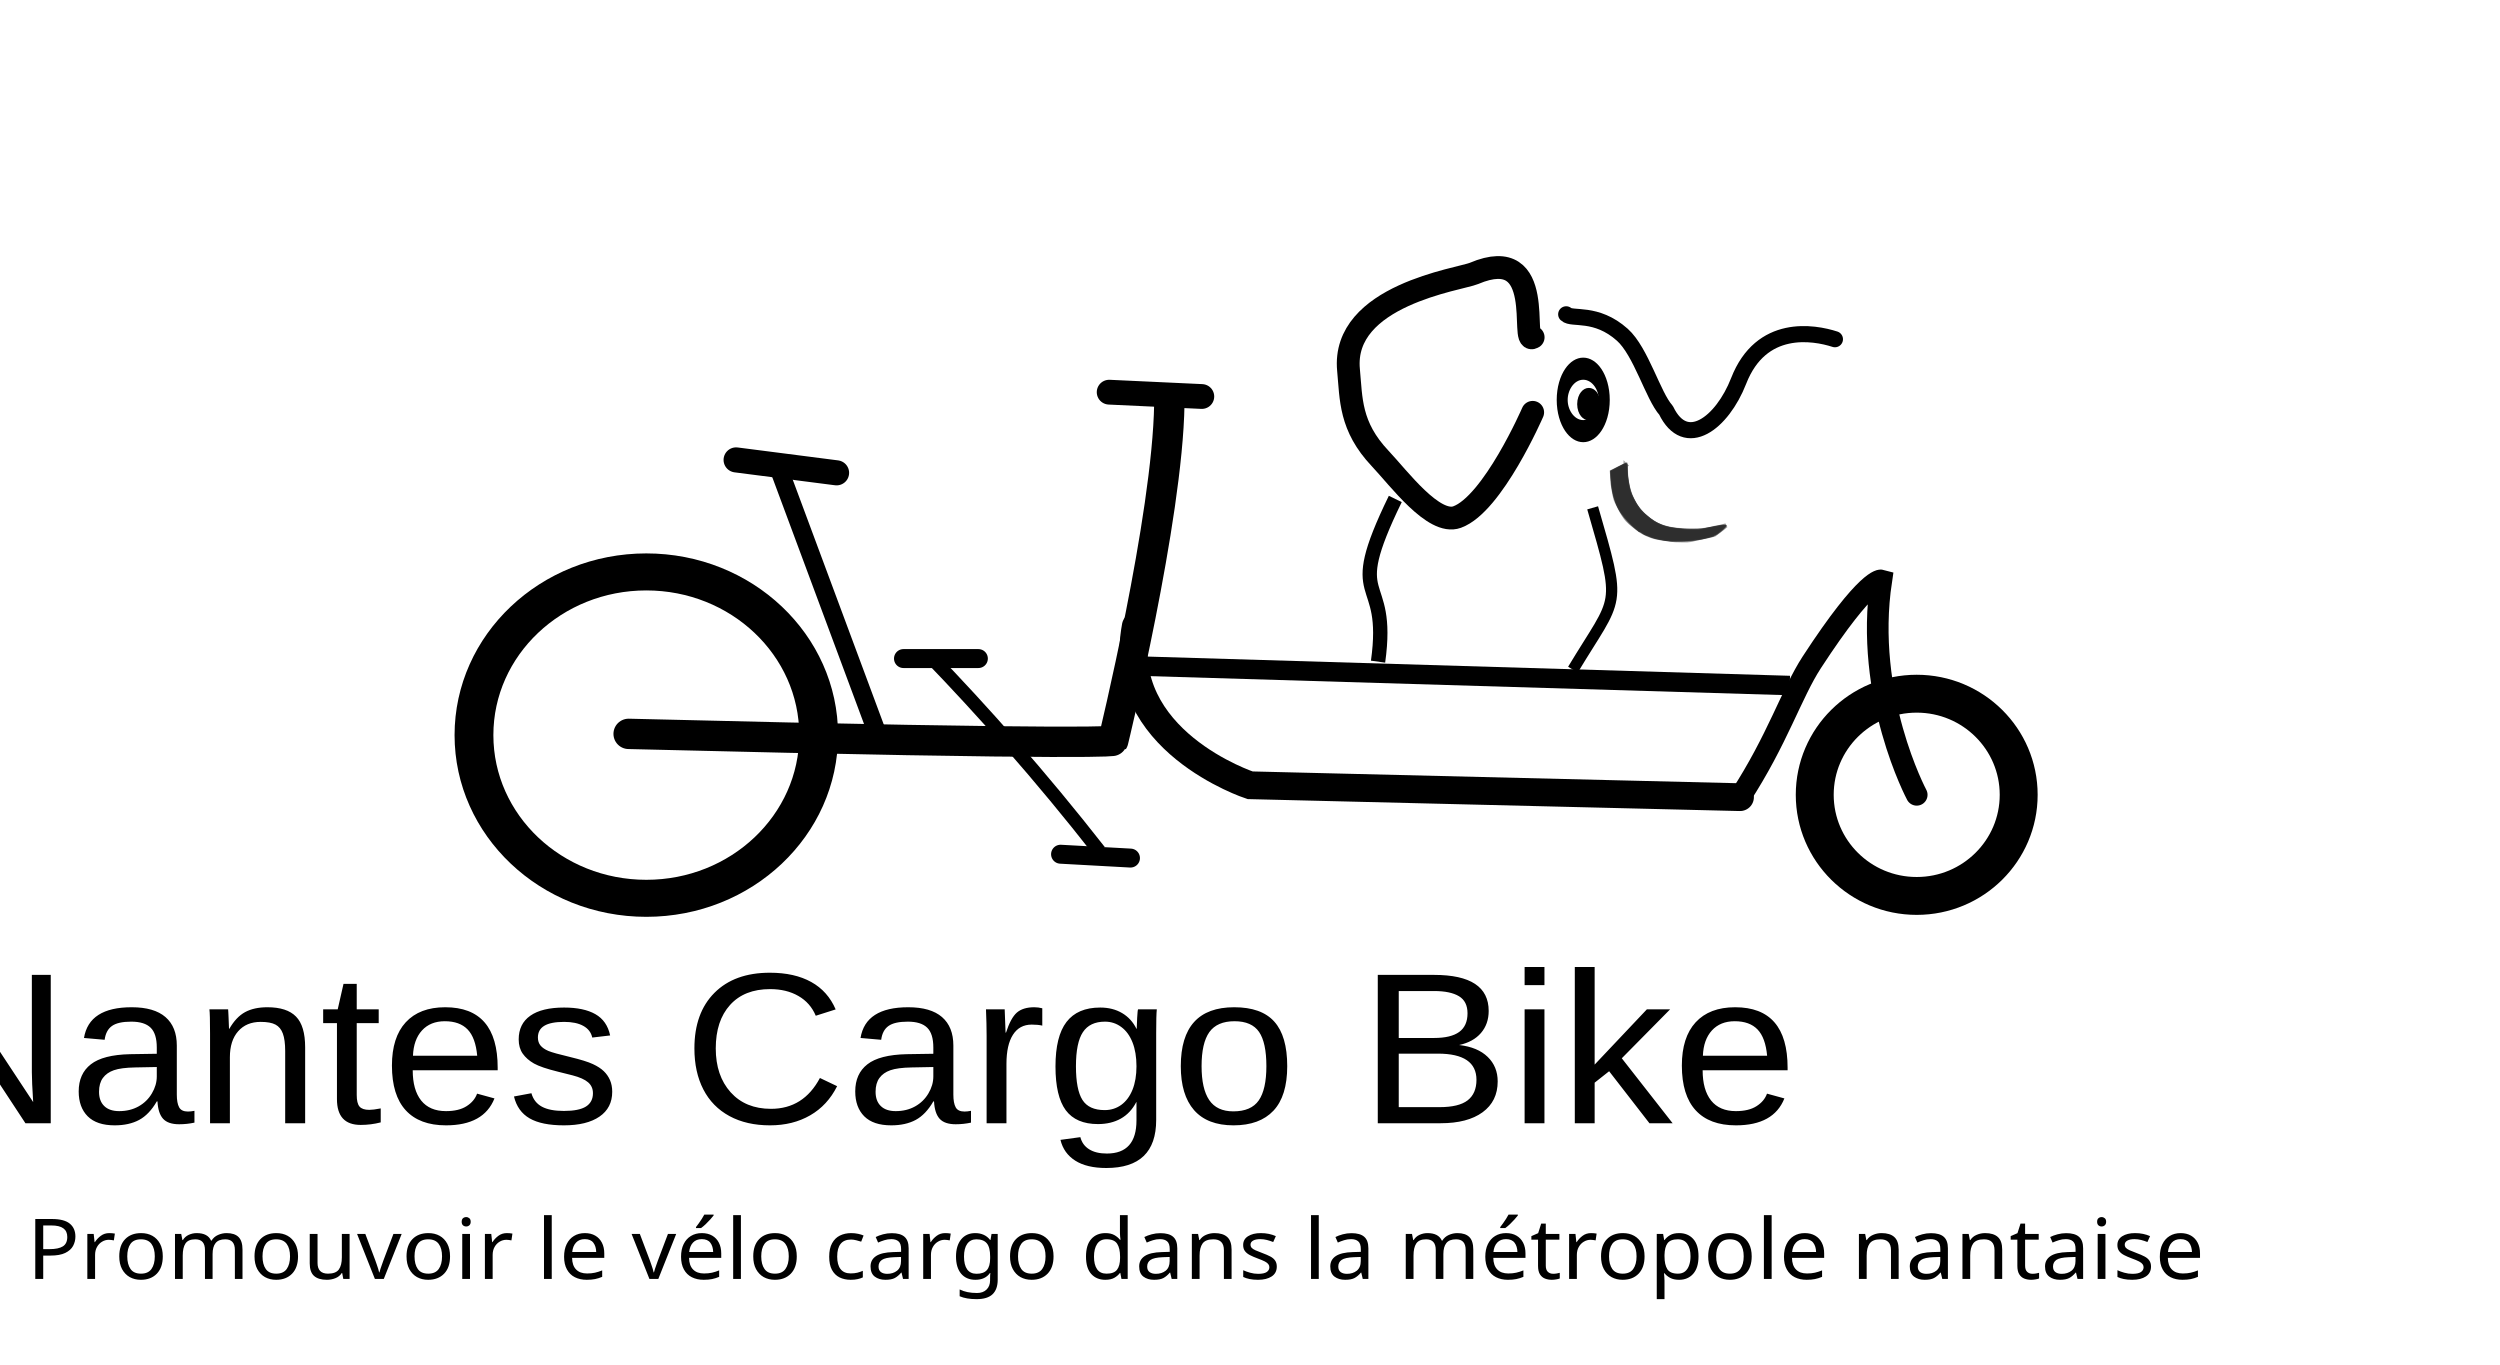
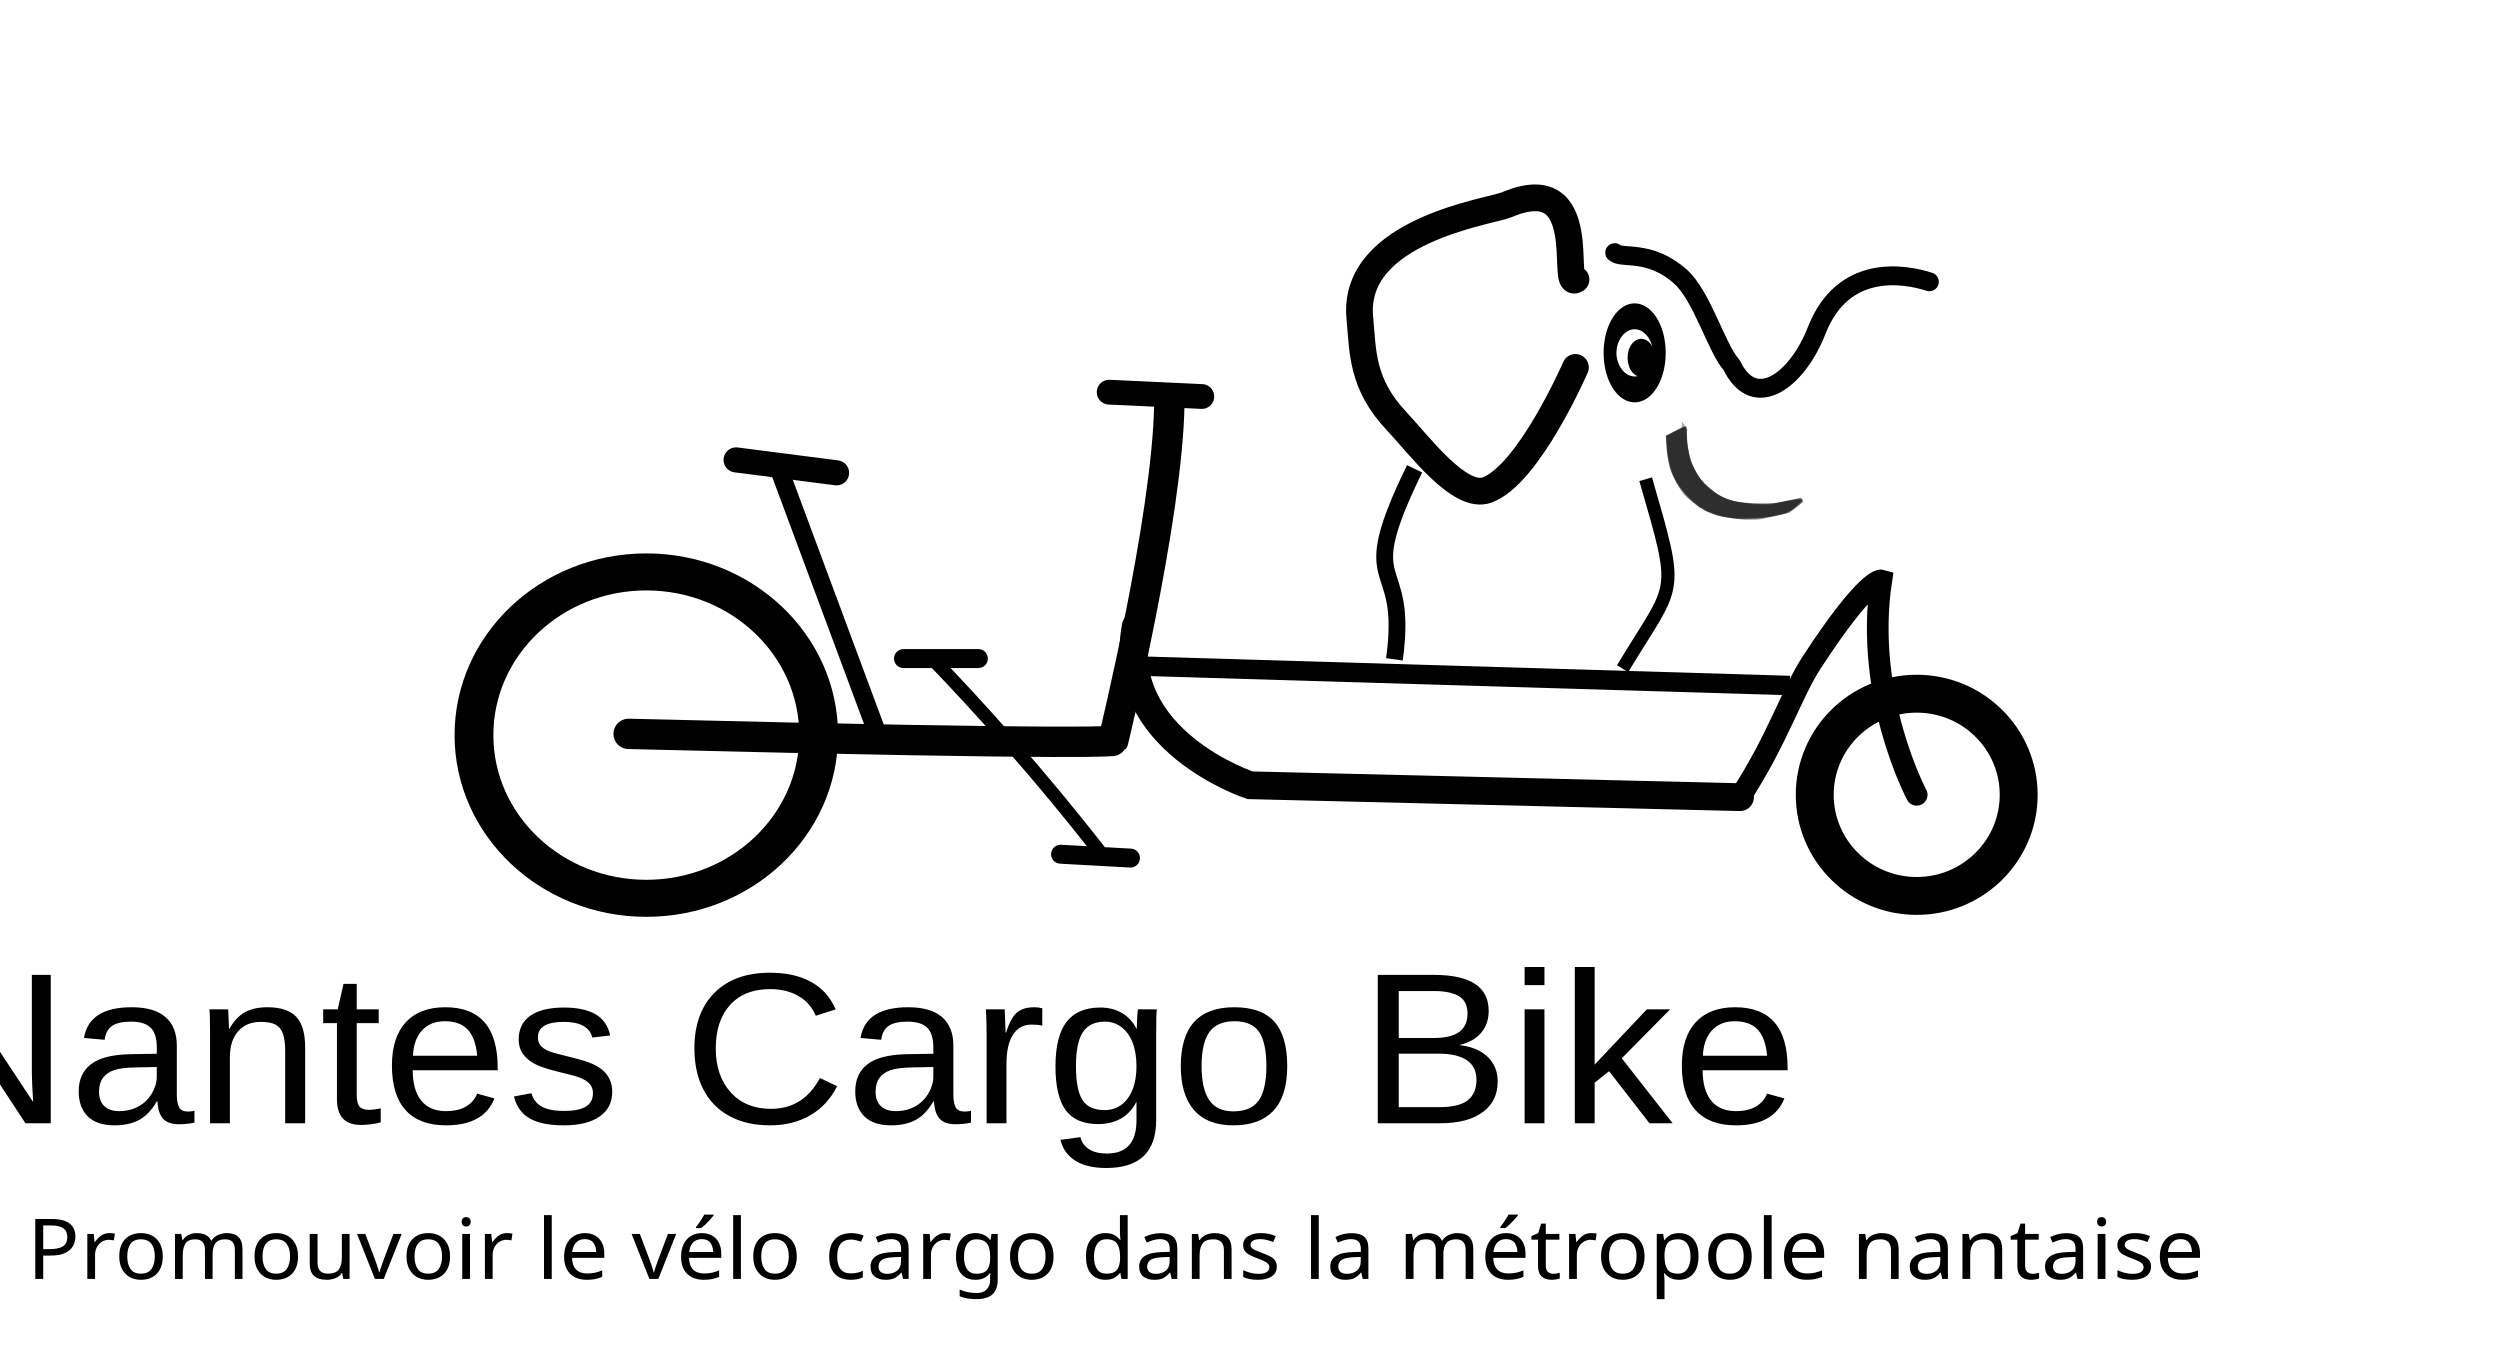
<svg xmlns="http://www.w3.org/2000/svg" width="634.121" height="346.041" id="svg2" version="1.1" style="fill:#000000;stroke:#000000;enable-background:new">
  <defs id="defs4">
    </defs>
  <g id="layer1" transform="translate(30.63528,-851.7758)">
    <path id="path2985" d="m 145.714,593.791 c 0,26.431 -21.586,47.857 -48.214,47.857 -26.628,0 -48.214,-21.426 -48.214,-47.857 0,-26.431 21.586,-47.857 48.214,-47.857 26.628,0 48.214,21.426 48.214,47.857 z" transform="matrix(0.906685,0,0,0.8649755,44.8993,524.6228)" style="fill:#000000;fill-opacity:0;stroke-width:10.857;stroke-miterlimit:4;stroke-opacity:1;stroke-dasharray:none" />
    <path id="path2985-5" d="m 145.714,593.791 c 0,26.431 -21.586,47.857 -48.214,47.857 -26.628,0 -48.214,-21.426 -48.214,-47.857 0,-26.431 21.586,-47.857 48.214,-47.857 26.628,0 48.214,21.426 48.214,47.857 z" transform="matrix(0.5364627,0,0,0.5359411,403.2303,735.1432)" style="fill:#000000;fill-opacity:0;stroke-width:17.931;stroke-miterlimit:4;stroke-opacity:1;stroke-dasharray:none" />
    <path d="M 193.119,1041.105 167.176,971.328" id="path4003" style="fill:none;stroke-width:4.647;stroke-linecap:butt;stroke-linejoin:miter;stroke-miterlimit:4;stroke-opacity:1;stroke-dasharray:none" />
    <path style="fill:none;stroke-width:3.434;stroke-linecap:butt;stroke-linejoin:miter;stroke-miterlimit:4;stroke-opacity:1;stroke-dasharray:none" d="m 248.225,1067.667 c -7.295,-9.329 -14.852,-18.452 -22.66,-27.355 -6.714,-7.655 -13.613,-15.148 -20.689,-22.47" id="path4007" />
    <path style="fill:none;stroke-width:4.807;stroke-linecap:round;stroke-linejoin:miter;stroke-miterlimit:4;stroke-opacity:1;stroke-dasharray:none" d="m 198.53,1018.819 18.997,0" id="path4011" />
    <path style="fill:none;stroke-width:4.807;stroke-linecap:round;stroke-linejoin:miter;stroke-miterlimit:4;stroke-opacity:1;stroke-dasharray:none" d="m 238.373,1068.448 17.734,0.977" id="path4015" />
    <path style="fill:none;stroke-width:6.359;stroke-linecap:round;stroke-linejoin:round;stroke-miterlimit:4;stroke-opacity:1;stroke-dasharray:none;marker-mid:none;marker-end:none" d="m 156.075,968.429 25.486,3.28" id="path4023" />
    <path style="fill:none;stroke-width:6.289;stroke-linecap:round;stroke-linejoin:round;stroke-miterlimit:4;stroke-opacity:1;stroke-dasharray:none;marker-mid:none;marker-end:none" d="m 250.702,951.251 23.501,1.097" id="path4023-0" />
-     <path style="fill:#000000;fill-opacity:0;stroke-width:7.077;stroke-linecap:round;stroke-linejoin:round;stroke-miterlimit:4;stroke-opacity:1;stroke-dasharray:none" id="path4438" d="m 220.714,816.648 c 0,5.523 -6.076,10 -13.571,10 -7.495,0 -13.571,-4.477 -13.571,-10 0,-5.523 6.076,-10 13.571,-10 7.495,0 13.571,4.477 13.571,10 z" transform="matrix(0.3931486,0,0,0.7921043,289.5118,306.3424)" />
-     <path style="fill:none;stroke-width:5.787;stroke-linecap:round;stroke-linejoin:round;stroke-miterlimit:4;stroke-opacity:1;stroke-dasharray:none" d="m 358.246,937.332 c -3.419,2.306 3.766,-24.169 -15.018,-16.2 -3.491,1.481 -33.634,5.484 -31.812,24.517 0.696,7.275 0.298,14.25 8.035,22.433 4.715,4.986 13.572,17.001 19.507,14.845 9.061,-3.292 19.169,-26.565 19.169,-26.565" id="path4524" />
    <path style="fill:none;stroke-width:7.699;stroke-linecap:round;stroke-linejoin:round;stroke-miterlimit:4;stroke-opacity:1;stroke-dasharray:none" d="m 128.816,1037.921 c 122.031,3.05 122.92,1.738 122.92,1.738 0,0 13.781,-56.444 14.226,-85.323" id="path4554" />
    <path style="fill:none;stroke-width:7.043;stroke-linecap:round;stroke-linejoin:miter;stroke-miterlimit:4;stroke-opacity:1;stroke-dasharray:none" d="m 257.454,1010.602 c -5.477,29.06 28.997,40.356 28.997,40.356 l 124.263,3.018" id="path4556" />
    <path style="fill:none;stroke-width:5.494;stroke-linecap:round;stroke-linejoin:miter;stroke-miterlimit:4;stroke-opacity:1;stroke-dasharray:none" d="m 410.714,1053.976 c 9.533,-14.63 13.082,-26.344 18.217,-34.225 14.167,-21.742 17.616,-20.764 17.616,-20.764 -4.433,29.309 8.989,54.393 8.989,54.393" id="path3014" />
-     <path style="fill:none;stroke-width:4.085;stroke-linecap:round;stroke-linejoin:round;stroke-miterlimit:4;stroke-opacity:1;stroke-dasharray:none" d="m 366.627,931.5 c 1.458,1.44 7.568,-0.775 14.246,5.192 4.734,4.231 7.807,15.543 11.086,19.165 4.972,10.331 14.242,3.235 18.411,-7.461 5.713,-14.657 19.049,-12.316 24.422,-10.578" id="path3786" />
-     <path style="fill:none;stroke-width:3.641;stroke-linecap:butt;stroke-linejoin:miter;stroke-miterlimit:4;stroke-opacity:1;stroke-dasharray:none" d="m 323.278,978.333 c -13.553,27.815 -1.117,17.987 -4.372,41.273" id="path3792" />
-     <path style="fill:none;stroke-width:1.374px;stroke-linecap:butt;stroke-linejoin:miter;stroke-opacity:1" d="M 295.318,982.379 z" id="path3794" />
-     <path style="fill:none;stroke-width:2.853;stroke-linecap:butt;stroke-linejoin:miter;stroke-miterlimit:4;stroke-opacity:1;stroke-dasharray:none" d="m 373.336,980.586 c 7.49,25.936 6.578,21.806 -4.998,41.042" id="path3792-9" />
-     <path style="stroke-width:5;stroke-linecap:round;stroke-linejoin:round;stroke-miterlimit:4;stroke-dasharray:none" id="path3825" d="m 523.571,453.434 c 0,2.564 -3.038,4.643 -6.786,4.643 -3.748,0 -6.786,-2.079 -6.786,-4.643 0,-2.564 3.038,-4.643 6.786,-4.643 3.748,0 6.786,2.079 6.786,4.643 z" transform="matrix(0.3189959,0,0,0.576061,207.5232,693.0771)" />
    <text xml:space="preserve" style="font-size:55.904px;font-style:normal;font-weight:normal;text-align:center;line-height:138%;letter-spacing:0px;word-spacing:0px;text-anchor:middle;fill:#000000;fill-opacity:1;stroke:none;font-family:Sans" x="283.162" y="1162.108" id="text3063" transform="scale(1.022369,0.9781199)">
      <tspan x="283.162" y="1162.108" id="tspan3065">
        <tspan x="283.162" y="1162.108" style="font-variant:normal;font-stretch:normal;font-family:Arial;-inkscape-font-specification:Arial" id="tspan3067">Nantes Cargo Bike</tspan>
      </tspan>
      <tspan x="283.162" y="1202.496" id="tspan3069" style="font-size:21.788px;line-height:138%">Promouvoir le vélo cargo dans la métropole nantaise</tspan>
    </text>
    <path style="fill:none;stroke:#000000;stroke-width:4.945;stroke-linecap:butt;stroke-linejoin:miter;stroke-miterlimit:4;stroke-opacity:1;stroke-dasharray:none" d="m 257.339,1020.696 165.992,4.963 0,0 0,0 0,0 0,0" id="path3033" />
-     <path style="opacity:0.346;fill:#000000;fill-opacity:1;stroke:#000000;stroke-width:1.105;stroke-linecap:round;stroke-linejoin:miter;stroke-miterlimit:4;stroke-opacity:1;stroke-dasharray:none;stroke-dashoffset:0" id="path3862" d="m 412.295,117.987 c -0.047,0.962 -0.006,1.919 0.101,2.876 0.032,0.613 0.186,1.206 0.284,1.809 0.081,0.566 0.184,1.133 0.314,1.69 0.094,0.521 0.307,0.996 0.542,1.466 0.274,0.618 0.612,1.203 0.925,1.802 0.296,0.545 0.62,1.073 0.985,1.575 0.318,0.497 0.738,0.923 1.185,1.305 0.654,0.466 1.224,1.038 1.863,1.52 0.513,0.408 1.076,0.735 1.651,1.045 0.428,0.195 0.863,0.36 1.294,0.546 0.489,0.202 0.989,0.366 1.507,0.477 0.987,0.278 2.013,0.324 3.021,0.477 0.676,0.12 1.357,0.203 2.042,0.238 0.508,0.019 1.017,0.017 1.526,0.016 0.503,-0.001 1.005,-0.002 1.508,-0.002 0.403,-0.153 0.855,-0.122 1.25,-0.279 0.42,-0.129 0.849,-0.198 1.274,-0.309 0.474,-0.048 0.913,-0.199 1.372,-0.31 0.532,-0.063 1.047,-0.204 1.577,-0.282 0.44,-0.112 0.871,-0.24 1.304,-0.376 0,0 -2.968,2.297 -2.968,2.297 l 0,0 c -0.438,0.136 -0.884,0.247 -1.335,0.334 -0.523,0.096 -1.044,0.201 -1.563,0.314 -0.452,0.128 -0.915,0.191 -1.37,0.307 -0.424,0.108 -0.859,0.174 -1.275,0.316 -0.434,0.07 -0.865,0.182 -1.305,0.196 -0.503,6.7e-4 -1.006,0.002 -1.508,0.002 -0.513,-0.001 -1.026,-0.002 -1.538,-0.038 -0.684,-0.056 -1.361,-0.162 -2.037,-0.277 -1.021,-0.139 -2.048,-0.24 -3.049,-0.495 -0.536,-0.133 -1.06,-0.297 -1.564,-0.523 -0.436,-0.194 -0.891,-0.347 -1.31,-0.58 -0.576,-0.337 -1.148,-0.678 -1.666,-1.101 -0.631,-0.507 -1.227,-1.055 -1.879,-1.535 -0.459,-0.411 -0.909,-0.845 -1.235,-1.372 -0.374,-0.518 -0.696,-1.067 -1.002,-1.627 -0.315,-0.599 -0.659,-1.183 -0.937,-1.801 -0.252,-0.493 -0.487,-0.99 -0.584,-1.54 -0.146,-0.563 -0.235,-1.146 -0.327,-1.72 -0.093,-0.612 -0.261,-1.21 -0.28,-1.832 -0.099,-0.968 -0.142,-1.934 -0.127,-2.907 0,0 3.336,-1.7 3.336,-1.7 z" transform="translate(-30.63528,851.7758)" />
-     <path style="opacity:0.346;fill:#000000;fill-opacity:1;stroke:#000000;stroke-width:0.279;stroke-linecap:round;stroke-linejoin:miter;stroke-miterlimit:4;stroke-opacity:1;stroke-dasharray:none;stroke-dashoffset:0" d="m 421.764,136.996 c -2.503,-0.427 -4.151,-1.036 -5.95,-2.199 -2.316,-1.497 -4.022,-3.351 -5.229,-5.684 -1.202,-2.322 -1.721,-4.288 -1.973,-7.462 l -0.173,-2.19 2.048,-1.03 c 1.126,-0.566 2.107,-1.03 2.18,-1.03 0.072,0 0.132,0.767 0.131,1.705 -10e-4,4.665 1.609,8.751 4.479,11.362 3.04,2.767 5.766,3.659 11.305,3.7 2.899,0.022 4.028,-0.084 6.269,-0.589 2.249,-0.506 2.771,-0.555 2.944,-0.275 0.15,0.242 -0.227,0.681 -1.308,1.521 -1.392,1.081 -1.775,1.236 -4.59,1.853 -3.418,0.749 -6.955,0.86 -10.134,0.317 z" id="path3864" transform="translate(-30.63528,851.7758)" />
-     <path style="opacity:0.346;fill:#000000;fill-opacity:1;stroke:#000000;stroke-width:0.279;stroke-linecap:round;stroke-linejoin:miter;stroke-miterlimit:4;stroke-opacity:1;stroke-dasharray:none;stroke-dashoffset:0" d="m 423.31,137.173 c -0.029,-0.029 -0.503,-0.113 -1.052,-0.185 -1.121,-0.148 -2.928,-0.533 -3.082,-0.657 -0.035,-0.028 -0.148,-0.067 -0.253,-0.086 -0.104,-0.019 -0.331,-0.125 -0.504,-0.235 -0.173,-0.11 -0.544,-0.244 -0.825,-0.298 -0.281,-0.054 -0.687,-0.275 -0.903,-0.491 -0.216,-0.216 -0.555,-0.392 -0.753,-0.392 -0.198,0 -0.362,-0.085 -0.362,-0.189 -9.5e-4,-0.104 -0.417,-0.473 -0.925,-0.819 -0.745,-0.508 -2.573,-2.521 -3.562,-3.923 -0.286,-0.405 -1.189,-2.203 -1.225,-2.436 -0.017,-0.115 -0.06,-0.266 -0.095,-0.335 -0.035,-0.07 -0.091,-0.24 -0.126,-0.379 -0.035,-0.139 -0.086,-0.281 -0.114,-0.316 -0.052,-0.065 -0.126,-0.345 -0.381,-1.452 -0.18,-0.781 -0.358,-2.219 -0.501,-4.046 l -0.109,-1.394 1.928,-1.005 c 1.061,-0.553 1.991,-1.033 2.067,-1.068 0.076,-0.035 0.173,0.931 0.214,2.147 0.156,4.601 1.407,7.725 4.233,10.57 1.941,1.955 3.98,3.104 6.425,3.624 2.205,0.469 7.495,0.631 9.091,0.279 0.764,-0.168 1.73,-0.36 2.147,-0.426 1.474,-0.234 1.77,-0.284 2.02,-0.346 0.139,-0.034 0.48,-0.045 0.758,-0.025 0.434,0.032 0.378,0.151 -0.4,0.851 -1.475,1.326 -1.948,1.665 -2.104,1.509 -0.081,-0.081 -0.148,-0.034 -0.148,0.105 0,0.139 -0.142,0.262 -0.316,0.274 -0.174,0.012 -0.571,0.088 -0.884,0.168 -1.793,0.462 -2.131,0.529 -3.977,0.779 -1.179,0.16 -6.165,0.317 -6.283,0.198 l 0,0 z" id="path3866" transform="translate(-30.63528,851.7758)" />
-     <path style="opacity:0.346;fill:#000000;fill-opacity:1;stroke:#000000;stroke-width:0.197;stroke-linecap:round;stroke-linejoin:miter;stroke-miterlimit:4;stroke-opacity:1;stroke-dasharray:none;stroke-dashoffset:0" d="m 422.498,137.098 c -0.196,-0.042 -0.96,-0.193 -1.696,-0.335 -1.413,-0.273 -3.813,-1.173 -4.296,-1.61 -0.157,-0.142 -0.375,-0.259 -0.483,-0.259 -0.368,0 -2.731,-2.202 -3.904,-3.637 -0.643,-0.787 -1.413,-1.914 -1.711,-2.506 -1.008,-1.997 -1.671,-4.997 -1.794,-8.116 l -0.045,-1.134 1.964,-1.048 c 2.25,-1.201 2.199,-1.218 2.22,0.753 0.022,2.067 0.665,5.276 1.346,6.713 1.13,2.386 2.089,3.664 3.759,5.008 2.529,2.036 4.173,2.689 7.939,3.155 3.258,0.403 4.866,0.35 7.862,-0.263 1.424,-0.291 2.948,-0.53 3.385,-0.531 l 0.796,-0.002 -0.796,0.814 c -1.782,1.822 -3.713,2.536 -7.939,2.936 -1.774,0.168 -5.923,0.206 -6.607,0.061 z" id="path3034" transform="translate(-30.63528,851.7758)" />
+     <g id="g3043" transform="matrix(1.170882,0,0,1.170882,-50.34733,-174.8222)">
+       <path transform="matrix(0.3931486,0,0,0.7921043,289.5118,306.3424)" d="m 220.714,816.648 c 0,5.523 -6.076,10 -13.571,10 -7.495,0 -13.571,-4.477 -13.571,-10 0,-5.523 6.076,-10 13.571,-10 7.495,0 13.571,4.477 13.571,10 z" id="path4438" style="fill:#000000;fill-opacity:0;stroke-width:7.077;stroke-linecap:round;stroke-linejoin:round;stroke-miterlimit:4;stroke-opacity:1;stroke-dasharray:none" />
+       <path id="path4524" d="m 358.246,937.332 c -3.419,2.306 3.766,-24.169 -15.018,-16.2 -3.491,1.481 -33.634,5.484 -31.812,24.517 0.696,7.275 0.298,14.25 8.035,22.433 4.715,4.986 13.572,17.001 19.507,14.845 9.061,-3.292 19.169,-26.565 19.169,-26.565" style="fill:none;stroke-width:5.787;stroke-linecap:round;stroke-linejoin:round;stroke-miterlimit:4;stroke-opacity:1;stroke-dasharray:none" />
+       <path id="path3786" d="m 366.627,931.5 c 1.458,1.44 7.568,-0.775 14.246,5.192 4.734,4.231 7.807,15.543 11.086,19.165 4.972,10.331 14.242,3.235 18.411,-7.461 5.713,-14.657 19.049,-12.316 24.422,-10.578" style="fill:none;stroke-width:4.085;stroke-linecap:round;stroke-linejoin:round;stroke-miterlimit:4;stroke-opacity:1;stroke-dasharray:none" />
+       <path id="path3792" d="m 323.278,978.333 c -13.553,27.815 -1.117,17.987 -4.372,41.273" style="fill:none;stroke-width:3.641;stroke-linecap:butt;stroke-linejoin:miter;stroke-miterlimit:4;stroke-opacity:1;stroke-dasharray:none" />
+       <path id="path3794" d="M 295.318,982.379 z" style="fill:none;stroke-width:1.374px;stroke-linecap:butt;stroke-linejoin:miter;stroke-opacity:1" />
+       <path id="path3792-9" d="m 373.336,980.586 c 7.49,25.936 6.578,21.806 -4.998,41.042" style="fill:none;stroke-width:2.853;stroke-linecap:butt;stroke-linejoin:miter;stroke-miterlimit:4;stroke-opacity:1;stroke-dasharray:none" />
+       <path transform="matrix(0.3189959,0,0,0.576061,207.5232,693.0771)" d="m 523.571,453.434 c 0,2.564 -3.038,4.643 -6.786,4.643 -3.748,0 -6.786,-2.079 -6.786,-4.643 0,-2.564 3.038,-4.643 6.786,-4.643 3.748,0 6.786,2.079 6.786,4.643 z" id="path3825" style="stroke-width:5;stroke-linecap:round;stroke-linejoin:round;stroke-miterlimit:4;stroke-dasharray:none" />
+       <path transform="translate(-30.63528,851.7758)" d="m 412.295,117.987 c -0.047,0.962 -0.006,1.919 0.101,2.876 0.032,0.613 0.186,1.206 0.284,1.809 0.081,0.566 0.184,1.133 0.314,1.69 0.094,0.521 0.307,0.996 0.542,1.466 0.274,0.618 0.612,1.203 0.925,1.802 0.296,0.545 0.62,1.073 0.985,1.575 0.318,0.497 0.738,0.923 1.185,1.305 0.654,0.466 1.224,1.038 1.863,1.52 0.513,0.408 1.076,0.735 1.651,1.045 0.428,0.195 0.863,0.36 1.294,0.546 0.489,0.202 0.989,0.366 1.507,0.477 0.987,0.278 2.013,0.324 3.021,0.477 0.676,0.12 1.357,0.203 2.042,0.238 0.508,0.019 1.017,0.017 1.526,0.016 0.503,-0.001 1.005,-0.002 1.508,-0.002 0.403,-0.153 0.855,-0.122 1.25,-0.279 0.42,-0.129 0.849,-0.198 1.274,-0.309 0.474,-0.048 0.913,-0.199 1.372,-0.31 0.532,-0.063 1.047,-0.204 1.577,-0.282 0.44,-0.112 0.871,-0.24 1.304,-0.376 0,0 -2.968,2.297 -2.968,2.297 l 0,0 c -0.438,0.136 -0.884,0.247 -1.335,0.334 -0.523,0.096 -1.044,0.201 -1.563,0.314 -0.452,0.128 -0.915,0.191 -1.37,0.307 -0.424,0.108 -0.859,0.174 -1.275,0.316 -0.434,0.07 -0.865,0.182 -1.305,0.196 -0.503,6.7e-4 -1.006,0.002 -1.508,0.002 -0.513,-0.001 -1.026,-0.002 -1.538,-0.038 -0.684,-0.056 -1.361,-0.162 -2.037,-0.277 -1.021,-0.139 -2.048,-0.24 -3.049,-0.495 -0.536,-0.133 -1.06,-0.297 -1.564,-0.523 -0.436,-0.194 -0.891,-0.347 -1.31,-0.58 -0.576,-0.337 -1.148,-0.678 -1.666,-1.101 -0.631,-0.507 -1.227,-1.055 -1.879,-1.535 -0.459,-0.411 -0.909,-0.845 -1.235,-1.372 -0.374,-0.518 -0.696,-1.067 -1.002,-1.627 -0.315,-0.599 -0.659,-1.183 -0.937,-1.801 -0.252,-0.493 -0.487,-0.99 -0.584,-1.54 -0.146,-0.563 -0.235,-1.146 -0.327,-1.72 -0.093,-0.612 -0.261,-1.21 -0.28,-1.832 -0.099,-0.968 -0.142,-1.934 -0.127,-2.907 0,0 3.336,-1.7 3.336,-1.7 z" id="path3862" style="opacity:0.346;fill:#000000;fill-opacity:1;stroke:#000000;stroke-width:1.105;stroke-linecap:round;stroke-linejoin:miter;stroke-miterlimit:4;stroke-opacity:1;stroke-dasharray:none;stroke-dashoffset:0" />
+       <path transform="translate(-30.63528,851.7758)" id="path3864" d="m 421.764,136.996 c -2.503,-0.427 -4.151,-1.036 -5.95,-2.199 -2.316,-1.497 -4.022,-3.351 -5.229,-5.684 -1.202,-2.322 -1.721,-4.288 -1.973,-7.462 l -0.173,-2.19 2.048,-1.03 c 1.126,-0.566 2.107,-1.03 2.18,-1.03 0.072,0 0.132,0.767 0.131,1.705 -10e-4,4.665 1.609,8.751 4.479,11.362 3.04,2.767 5.766,3.659 11.305,3.7 2.899,0.022 4.028,-0.084 6.269,-0.589 2.249,-0.506 2.771,-0.555 2.944,-0.275 0.15,0.242 -0.227,0.681 -1.308,1.521 -1.392,1.081 -1.775,1.236 -4.59,1.853 -3.418,0.749 -6.955,0.86 -10.134,0.317 z" style="opacity:0.346;fill:#000000;fill-opacity:1;stroke:#000000;stroke-width:0.279;stroke-linecap:round;stroke-linejoin:miter;stroke-miterlimit:4;stroke-opacity:1;stroke-dasharray:none;stroke-dashoffset:0" />
+       <path transform="translate(-30.63528,851.7758)" id="path3866" d="m 423.31,137.173 c -0.029,-0.029 -0.503,-0.113 -1.052,-0.185 -1.121,-0.148 -2.928,-0.533 -3.082,-0.657 -0.035,-0.028 -0.148,-0.067 -0.253,-0.086 -0.104,-0.019 -0.331,-0.125 -0.504,-0.235 -0.173,-0.11 -0.544,-0.244 -0.825,-0.298 -0.281,-0.054 -0.687,-0.275 -0.903,-0.491 -0.216,-0.216 -0.555,-0.392 -0.753,-0.392 -0.198,0 -0.362,-0.085 -0.362,-0.189 -9.5e-4,-0.104 -0.417,-0.473 -0.925,-0.819 -0.745,-0.508 -2.573,-2.521 -3.562,-3.923 -0.286,-0.405 -1.189,-2.203 -1.225,-2.436 -0.017,-0.115 -0.06,-0.266 -0.095,-0.335 -0.035,-0.07 -0.091,-0.24 -0.126,-0.379 -0.035,-0.139 -0.086,-0.281 -0.114,-0.316 -0.052,-0.065 -0.126,-0.345 -0.381,-1.452 -0.18,-0.781 -0.358,-2.219 -0.501,-4.046 l -0.109,-1.394 1.928,-1.005 c 1.061,-0.553 1.991,-1.033 2.067,-1.068 0.076,-0.035 0.173,0.931 0.214,2.147 0.156,4.601 1.407,7.725 4.233,10.57 1.941,1.955 3.98,3.104 6.425,3.624 2.205,0.469 7.495,0.631 9.091,0.279 0.764,-0.168 1.73,-0.36 2.147,-0.426 1.474,-0.234 1.77,-0.284 2.02,-0.346 0.139,-0.034 0.48,-0.045 0.758,-0.025 0.434,0.032 0.378,0.151 -0.4,0.851 -1.475,1.326 -1.948,1.665 -2.104,1.509 -0.081,-0.081 -0.148,-0.034 -0.148,0.105 0,0.139 -0.142,0.262 -0.316,0.274 -0.174,0.012 -0.571,0.088 -0.884,0.168 -1.793,0.462 -2.131,0.529 -3.977,0.779 -1.179,0.16 -6.165,0.317 -6.283,0.198 l 0,0 z" style="opacity:0.346;fill:#000000;fill-opacity:1;stroke:#000000;stroke-width:0.279;stroke-linecap:round;stroke-linejoin:miter;stroke-miterlimit:4;stroke-opacity:1;stroke-dasharray:none;stroke-dashoffset:0" />
+       <path transform="translate(-30.63528,851.7758)" id="path3034" d="m 422.498,137.098 c -0.196,-0.042 -0.96,-0.193 -1.696,-0.335 -1.413,-0.273 -3.813,-1.173 -4.296,-1.61 -0.157,-0.142 -0.375,-0.259 -0.483,-0.259 -0.368,0 -2.731,-2.202 -3.904,-3.637 -0.643,-0.787 -1.413,-1.914 -1.711,-2.506 -1.008,-1.997 -1.671,-4.997 -1.794,-8.116 l -0.045,-1.134 1.964,-1.048 c 2.25,-1.201 2.199,-1.218 2.22,0.753 0.022,2.067 0.665,5.276 1.346,6.713 1.13,2.386 2.089,3.664 3.759,5.008 2.529,2.036 4.173,2.689 7.939,3.155 3.258,0.403 4.866,0.35 7.862,-0.263 1.424,-0.291 2.948,-0.53 3.385,-0.531 l 0.796,-0.002 -0.796,0.814 c -1.782,1.822 -3.713,2.536 -7.939,2.936 -1.774,0.168 -5.923,0.206 -6.607,0.061 z" style="opacity:0.346;fill:#000000;fill-opacity:1;stroke:#000000;stroke-width:0.197;stroke-linecap:round;stroke-linejoin:miter;stroke-miterlimit:4;stroke-opacity:1;stroke-dasharray:none;stroke-dashoffset:0" />
+     </g>
  </g>
</svg>
